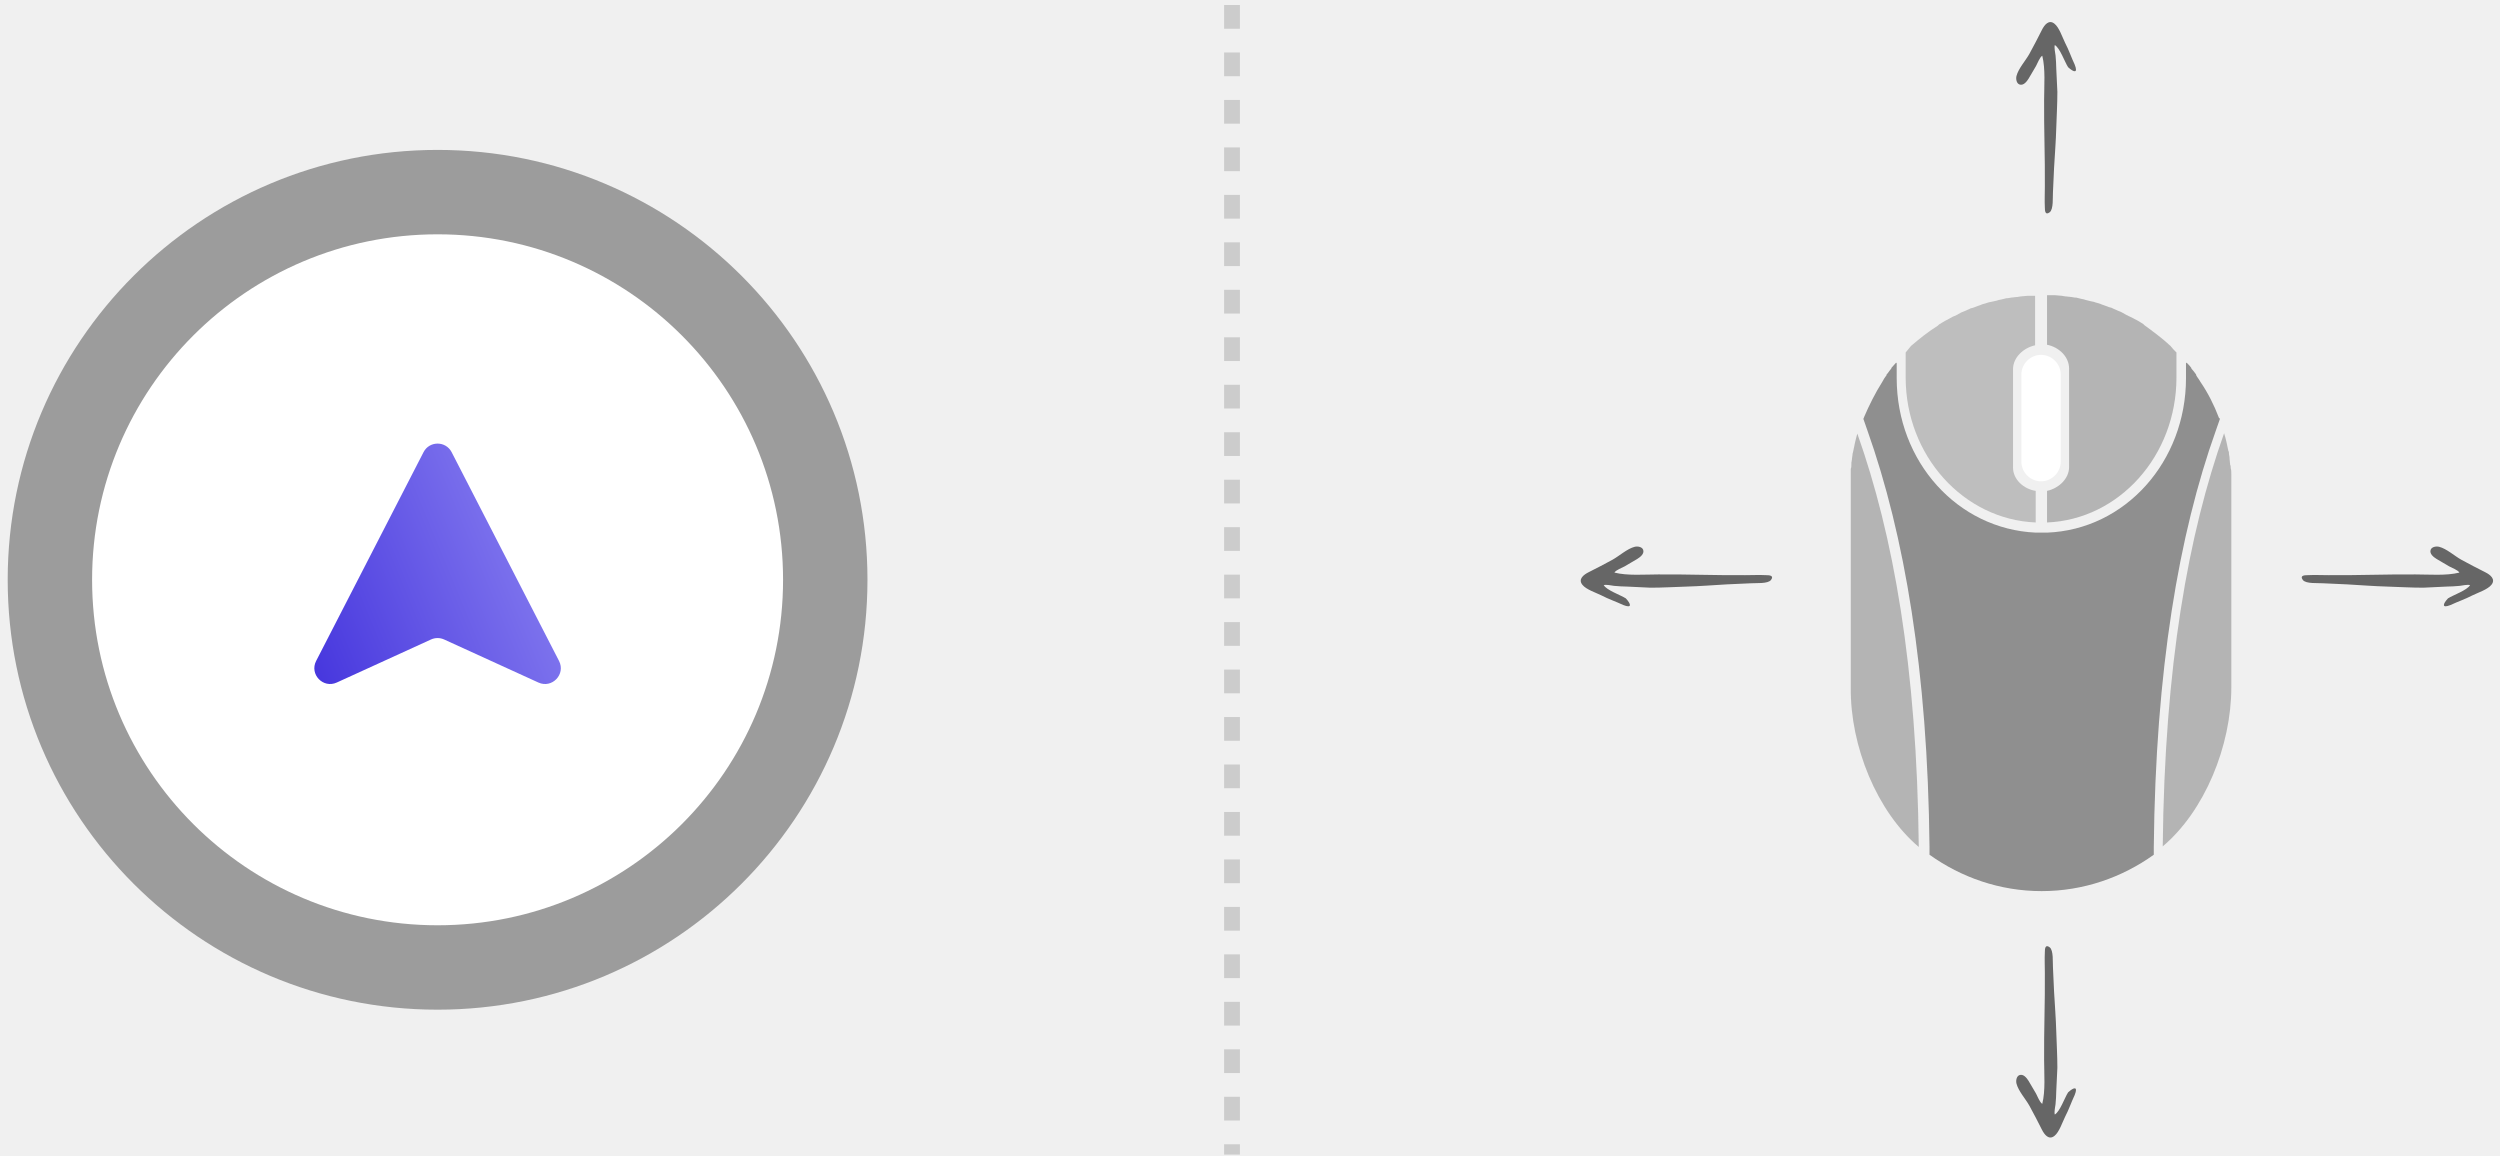
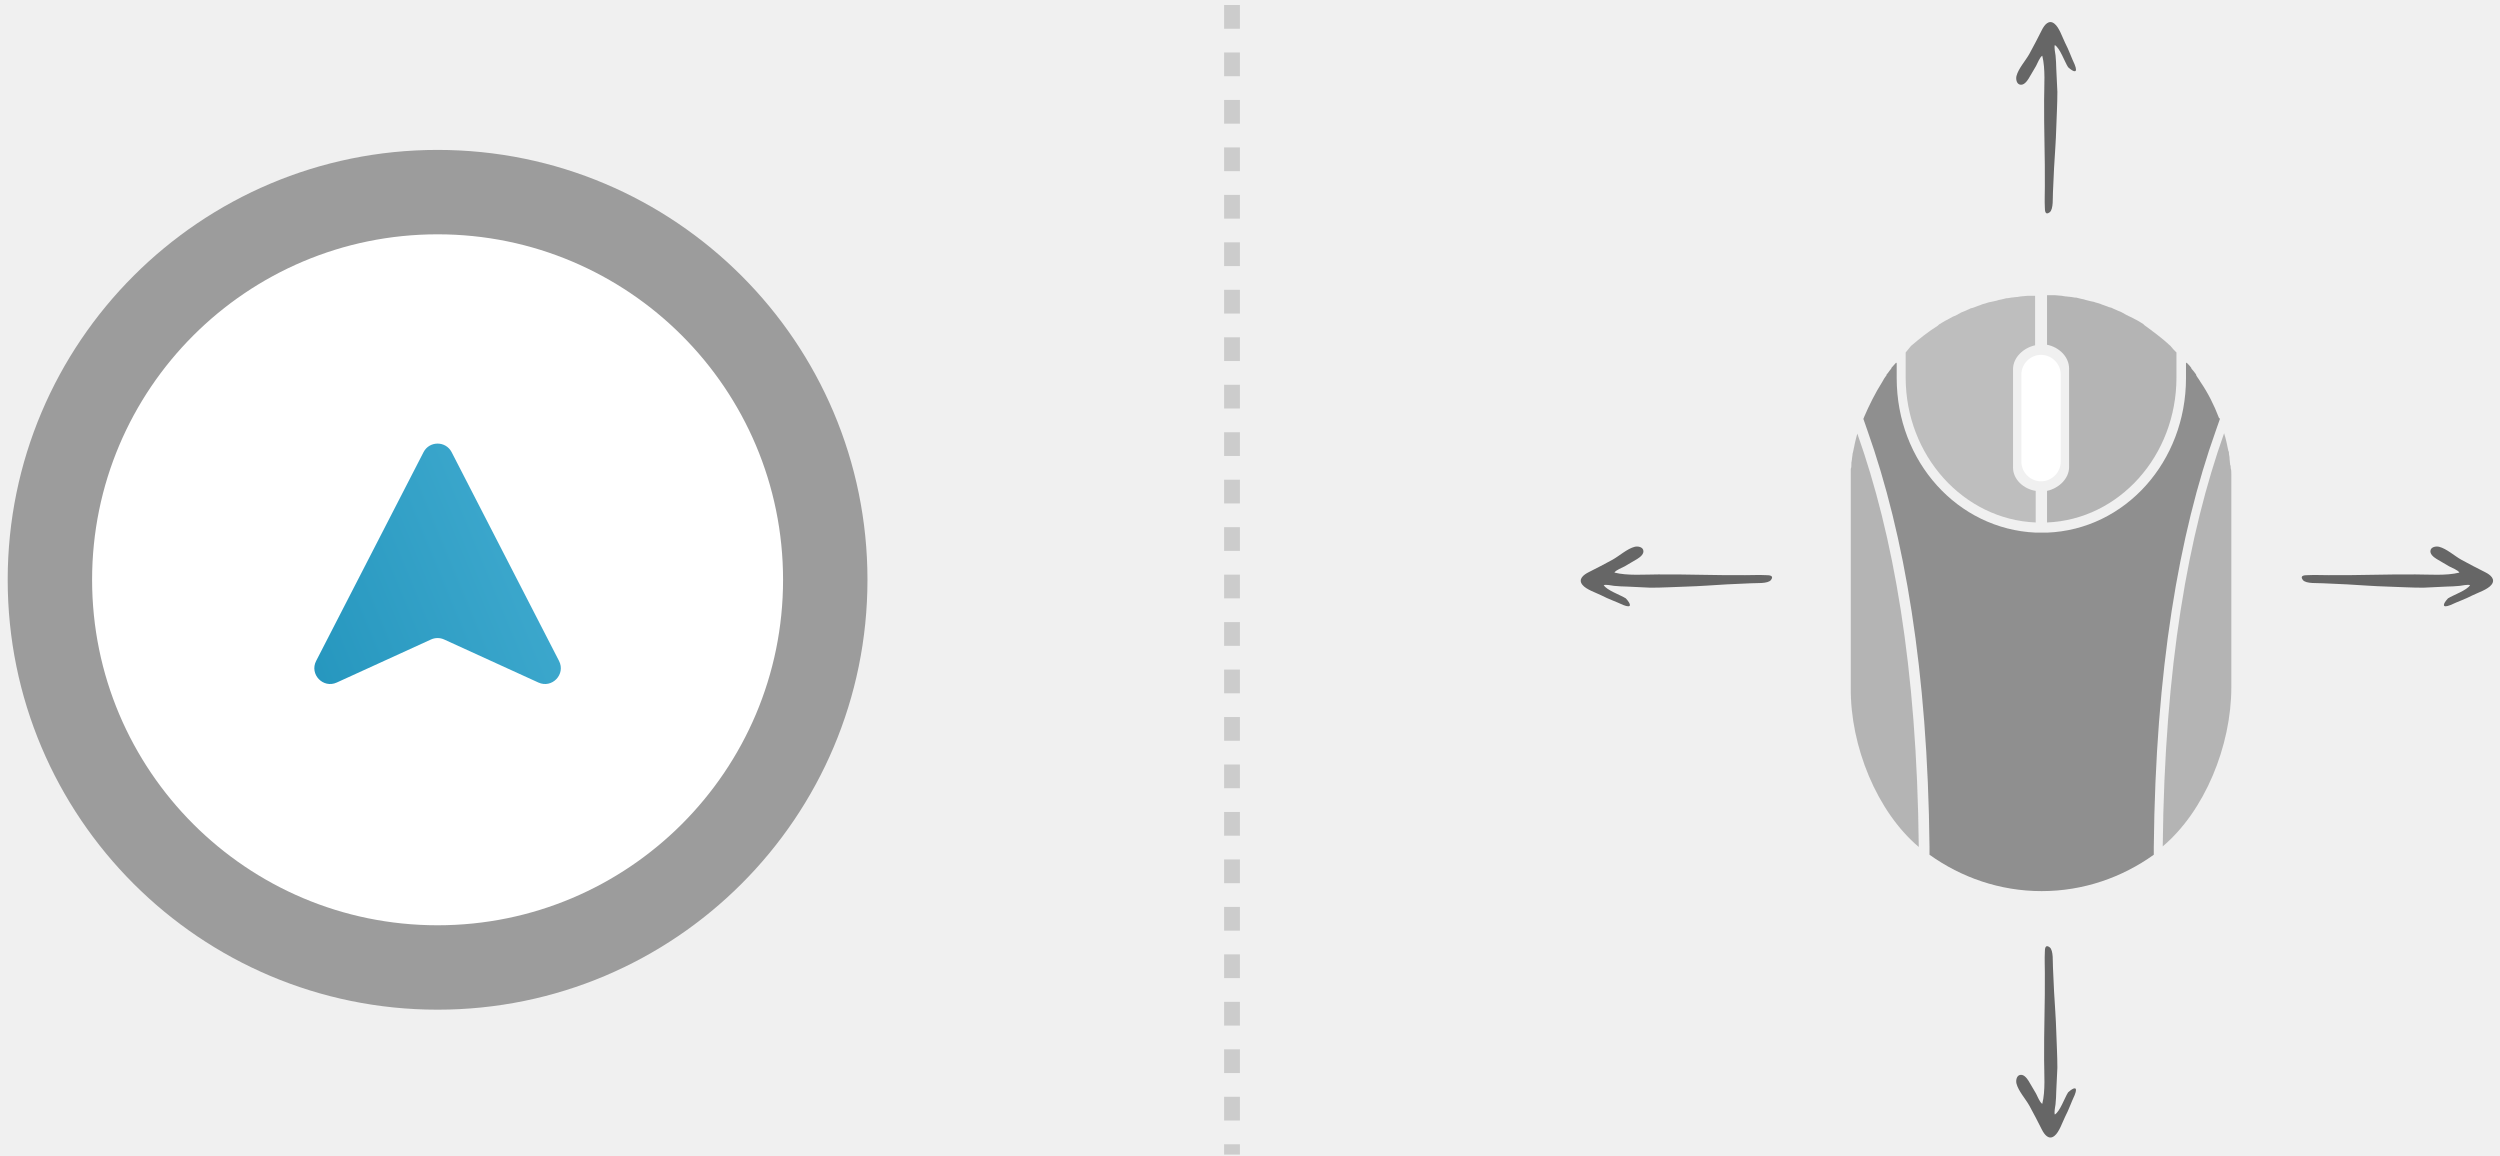
<svg xmlns="http://www.w3.org/2000/svg" width="316" height="146" viewBox="0 0 316 146" fill="none">
  <circle opacity="0.35" cx="55.31" cy="73.286" r="54.338" fill="black" />
  <circle cx="55.31" cy="73.286" r="43.669" fill="white" />
  <path d="M53.534 57.155C54.277 55.71 56.343 55.71 57.087 57.155L70.661 83.541C71.528 85.227 69.779 87.059 68.054 86.272L56.14 80.831C55.613 80.59 55.008 80.59 54.48 80.831L42.567 86.272C40.842 87.059 39.093 85.227 39.96 83.541L53.534 57.155Z" fill="url(#paint0_linear_109_420)" />
  <path d="M309.426 75.635C310.078 75.215 311.848 74.61 312.22 73.958C311.894 73.865 311.242 74.005 310.916 74.051C310.358 74.098 309.799 74.144 309.24 74.144C308.262 74.191 307.284 74.237 306.306 74.284C304.77 74.284 303.28 74.191 301.743 74.144C300.066 74.098 298.343 73.958 296.667 73.865C295.643 73.818 294.618 73.772 293.594 73.725C293.035 73.679 291.452 73.818 291.079 73.306C290.66 72.747 291.265 72.701 291.684 72.701C292.569 72.654 293.454 72.701 294.339 72.701C296.201 72.701 298.017 72.701 299.88 72.654C301.696 72.608 303.512 72.608 305.328 72.608C307.051 72.608 309.194 72.794 310.87 72.375C310.684 72.049 309.892 71.769 309.566 71.583C309.054 71.257 308.495 70.978 307.983 70.652C307.61 70.419 307.051 70 307.238 69.488C307.377 69.115 307.936 69.022 308.309 69.115C309.24 69.348 310.265 70.279 311.103 70.745C312.127 71.304 313.105 71.816 314.13 72.328C314.782 72.654 315.48 73.213 314.921 73.912C314.456 74.517 313.152 74.936 312.5 75.262C311.615 75.728 310.637 76.054 309.752 76.473C308.588 76.938 308.774 76.333 309.426 75.635C309.566 75.541 309.24 75.821 309.426 75.635Z" fill="#666666" />
  <path d="M205.504 75.635C204.852 75.216 203.083 74.611 202.71 73.959C203.036 73.865 203.688 74.005 204.014 74.052C204.573 74.098 205.132 74.145 205.691 74.145C206.668 74.191 207.646 74.238 208.624 74.285C210.161 74.285 211.651 74.191 213.188 74.145C214.864 74.098 216.587 73.959 218.264 73.865C219.288 73.819 220.313 73.772 221.337 73.726C221.896 73.679 223.479 73.819 223.852 73.307C224.271 72.748 223.665 72.701 223.246 72.701C222.362 72.655 221.477 72.701 220.592 72.701C218.729 72.701 216.913 72.701 215.051 72.655C213.234 72.608 211.418 72.608 209.602 72.608C207.879 72.608 205.737 72.794 204.061 72.375C204.247 72.049 205.039 71.77 205.365 71.584C205.877 71.258 206.436 70.978 206.948 70.652C207.32 70.419 207.879 70 207.693 69.488C207.553 69.116 206.994 69.022 206.622 69.116C205.691 69.349 204.666 70.28 203.828 70.746C202.803 71.304 201.826 71.817 200.801 72.329C200.149 72.655 199.451 73.213 200.009 73.912C200.475 74.517 201.779 74.936 202.431 75.263C203.316 75.728 204.294 76.054 205.178 76.473C206.343 76.939 206.156 76.334 205.504 75.635C205.365 75.542 205.691 75.821 205.504 75.635Z" fill="#666666" />
  <path d="M261.403 138.084C260.983 138.736 260.378 140.505 259.726 140.878C259.633 140.552 259.773 139.9 259.819 139.574C259.866 139.015 259.912 138.456 259.912 137.897C259.959 136.919 260.006 135.941 260.052 134.964C260.052 133.427 259.959 131.937 259.912 130.4C259.866 128.724 259.726 127.001 259.633 125.324C259.586 124.3 259.54 123.275 259.493 122.251C259.447 121.692 259.586 120.109 259.074 119.736C258.515 119.317 258.469 119.922 258.469 120.342C258.422 121.226 258.469 122.111 258.469 122.996C258.469 124.859 258.469 126.675 258.422 128.537C258.376 130.353 258.376 132.17 258.376 133.986C258.376 135.709 258.562 137.851 258.143 139.527C257.817 139.341 257.538 138.549 257.351 138.223C257.025 137.711 256.746 137.152 256.42 136.64C256.187 136.267 255.768 135.709 255.256 135.895C254.883 136.035 254.79 136.593 254.883 136.966C255.116 137.897 256.047 138.922 256.513 139.76C257.072 140.784 257.584 141.762 258.096 142.787C258.422 143.439 258.981 144.137 259.68 143.578C260.285 143.113 260.704 141.809 261.03 141.157C261.496 140.272 261.822 139.294 262.241 138.41C262.706 137.245 262.101 137.432 261.403 138.084C261.309 138.223 261.589 137.897 261.403 138.084Z" fill="#666666" />
  <path d="M261.403 8.488C260.983 7.836 260.378 6.067 259.726 5.694C259.633 6.02 259.773 6.672 259.819 6.998C259.866 7.557 259.912 8.116 259.912 8.674C259.959 9.652 260.006 10.63 260.052 11.608C260.052 13.145 259.959 14.635 259.912 16.172C259.866 17.848 259.726 19.571 259.633 21.247C259.586 22.272 259.54 23.297 259.493 24.321C259.447 24.88 259.586 26.463 259.074 26.836C258.515 27.255 258.469 26.649 258.469 26.23C258.422 25.345 258.469 24.461 258.469 23.576C258.469 21.713 258.469 19.897 258.422 18.034C258.376 16.218 258.376 14.402 258.376 12.586C258.376 10.863 258.562 8.721 258.143 7.045C257.817 7.231 257.538 8.023 257.351 8.348C257.025 8.861 256.746 9.42 256.42 9.932C256.187 10.304 255.768 10.863 255.256 10.677C254.883 10.537 254.79 9.978 254.883 9.606C255.116 8.674 256.047 7.65 256.513 6.812C257.072 5.787 257.584 4.809 258.096 3.785C258.422 3.133 258.981 2.434 259.68 2.993C260.285 3.459 260.704 4.763 261.03 5.415C261.496 6.3 261.822 7.277 262.241 8.162C262.706 9.326 262.101 9.14 261.403 8.488C261.309 8.348 261.589 8.674 261.403 8.488Z" fill="#666666" />
  <path opacity="0.4" d="M242.533 107.057C242.307 84.212 239.291 67.549 234.767 54.807C234.541 55.561 234.39 56.315 234.239 57.069L234.164 57.371C234.164 57.597 234.089 57.823 234.089 57.974C234.089 58.2 234.013 58.351 234.013 58.502V58.728C234.013 58.879 234.013 59.105 233.938 59.255V59.633V86.926C233.862 94.315 237.255 102.609 242.533 107.057Z" fill="#5B5B5B" />
  <path opacity="0.4" d="M282.041 60.311V59.934C282.041 59.708 282.041 59.407 281.965 59.18C281.965 59.029 281.965 58.879 281.89 58.728C281.89 58.502 281.815 58.2 281.815 57.974V57.899C281.815 57.672 281.739 57.522 281.739 57.295C281.739 57.22 281.739 57.069 281.664 56.994C281.513 56.24 281.362 55.486 281.136 54.807V54.732C276.612 67.474 273.596 84.137 273.37 106.982C278.648 102.533 282.041 94.315 282.041 86.851V61.291C282.041 60.99 282.041 60.613 282.041 60.311Z" fill="#5B5B5B" />
  <path opacity="0.4" d="M274.35 43.725C273.295 42.745 272.164 41.915 271.033 41.086L270.882 40.935C270.656 40.784 270.354 40.633 270.128 40.483L269.826 40.332C269.6 40.181 269.374 40.106 269.072 39.955L268.771 39.804L268.092 39.427L267.715 39.276C267.489 39.201 267.263 39.05 267.037 38.975L266.886 38.899L266.584 38.824L265.981 38.598L265.755 38.522L265.378 38.371L264.85 38.221L264.624 38.145L264.247 38.07C264.021 37.995 263.87 37.995 263.644 37.919L263.418 37.844L263.041 37.768L262.438 37.617H262.287L261.834 37.542L261.156 37.467H261.08L260.628 37.391L259.799 37.316H259.723H259.346H258.743V43.574C260.251 43.875 261.533 45.082 261.533 46.59V59.03C261.533 60.538 260.176 61.744 258.743 62.046V66.042C267.866 65.665 275.104 57.598 275.104 47.721V44.554C274.803 44.252 274.576 44.026 274.35 43.725Z" fill="#5B5B5B" />
  <path d="M254.447 59.105V46.664C254.447 45.157 255.804 43.95 257.237 43.648V37.391H256.634H256.257L255.428 37.466L254.975 37.541H254.9L254.221 37.617L253.769 37.692H253.618L253.015 37.843L252.638 37.918L252.412 37.994L251.733 38.145L251.356 38.22L251.13 38.295L250.602 38.446L250.225 38.597L249.999 38.672L249.396 38.899L249.094 38.974L248.943 39.049L248.265 39.351L247.888 39.502L247.209 39.879L246.832 40.029C246.606 40.18 246.38 40.256 246.154 40.407L245.852 40.557C245.626 40.708 245.324 40.859 245.098 41.01L244.947 41.16C243.741 41.914 242.61 42.819 241.555 43.724C241.328 44.026 241.102 44.252 240.876 44.553V47.72C240.876 57.597 248.189 65.664 257.312 66.041V62.045C255.804 61.819 254.447 60.613 254.447 59.105Z" fill="#BEBEBE" />
  <path d="M255.502 47.343V58.351C255.502 59.708 256.633 60.839 257.99 60.839C259.347 60.839 260.478 59.708 260.478 58.351V47.343C260.478 45.986 259.347 44.855 257.99 44.855C256.633 44.855 255.502 45.986 255.502 47.343Z" fill="white" />
  <path opacity="0.65" d="M280.457 52.772C279.854 51.189 279.1 49.681 278.12 48.249C277.969 47.947 277.743 47.721 277.592 47.419C277.592 47.419 277.592 47.419 277.592 47.344C277.366 47.042 277.215 46.816 276.989 46.59C276.989 46.59 276.989 46.59 276.989 46.514C276.838 46.288 276.612 46.062 276.385 45.836L276.31 45.911V47.796C276.31 58.352 268.62 66.947 258.743 67.324C258.215 67.324 257.763 67.324 257.31 67.324C247.433 66.872 239.743 58.352 239.743 47.796V45.911L239.667 45.836C239.441 46.062 239.29 46.288 239.064 46.514C239.064 46.514 239.064 46.514 239.064 46.59C238.838 46.816 238.687 47.118 238.461 47.344C238.461 47.344 238.461 47.344 238.461 47.419C238.235 47.721 238.084 47.947 237.933 48.249C237.028 49.681 236.274 51.189 235.596 52.772C235.596 52.848 235.596 52.848 235.521 52.923L236.048 54.431C240.723 67.626 243.663 84.741 243.89 107.058V108.038C247.886 110.903 252.786 112.637 258.064 112.637C263.342 112.637 268.243 110.903 272.239 108.038V107.058C272.465 84.665 275.405 67.55 280.08 54.431L280.608 52.923C280.457 52.848 280.457 52.772 280.457 52.772Z" fill="#5B5B5B" />
  <path opacity="0.15" d="M155.727 0.634V145.938" stroke="black" stroke-width="2" stroke-dasharray="3 3" />
  <defs>
    <linearGradient id="paint0_linear_109_420" x1="37.604" y1="83.896" x2="67.965" y2="71.332" gradientUnits="userSpaceOnUse">
-       <stop stop-color="#4434DD" />
-       <stop offset="1" stop-color="#8076EE" />
+       <stop stop-color="#2596be" />
+       <stop offset="1" stop-color="#3da8cd" />
    </linearGradient>
  </defs>
</svg>
